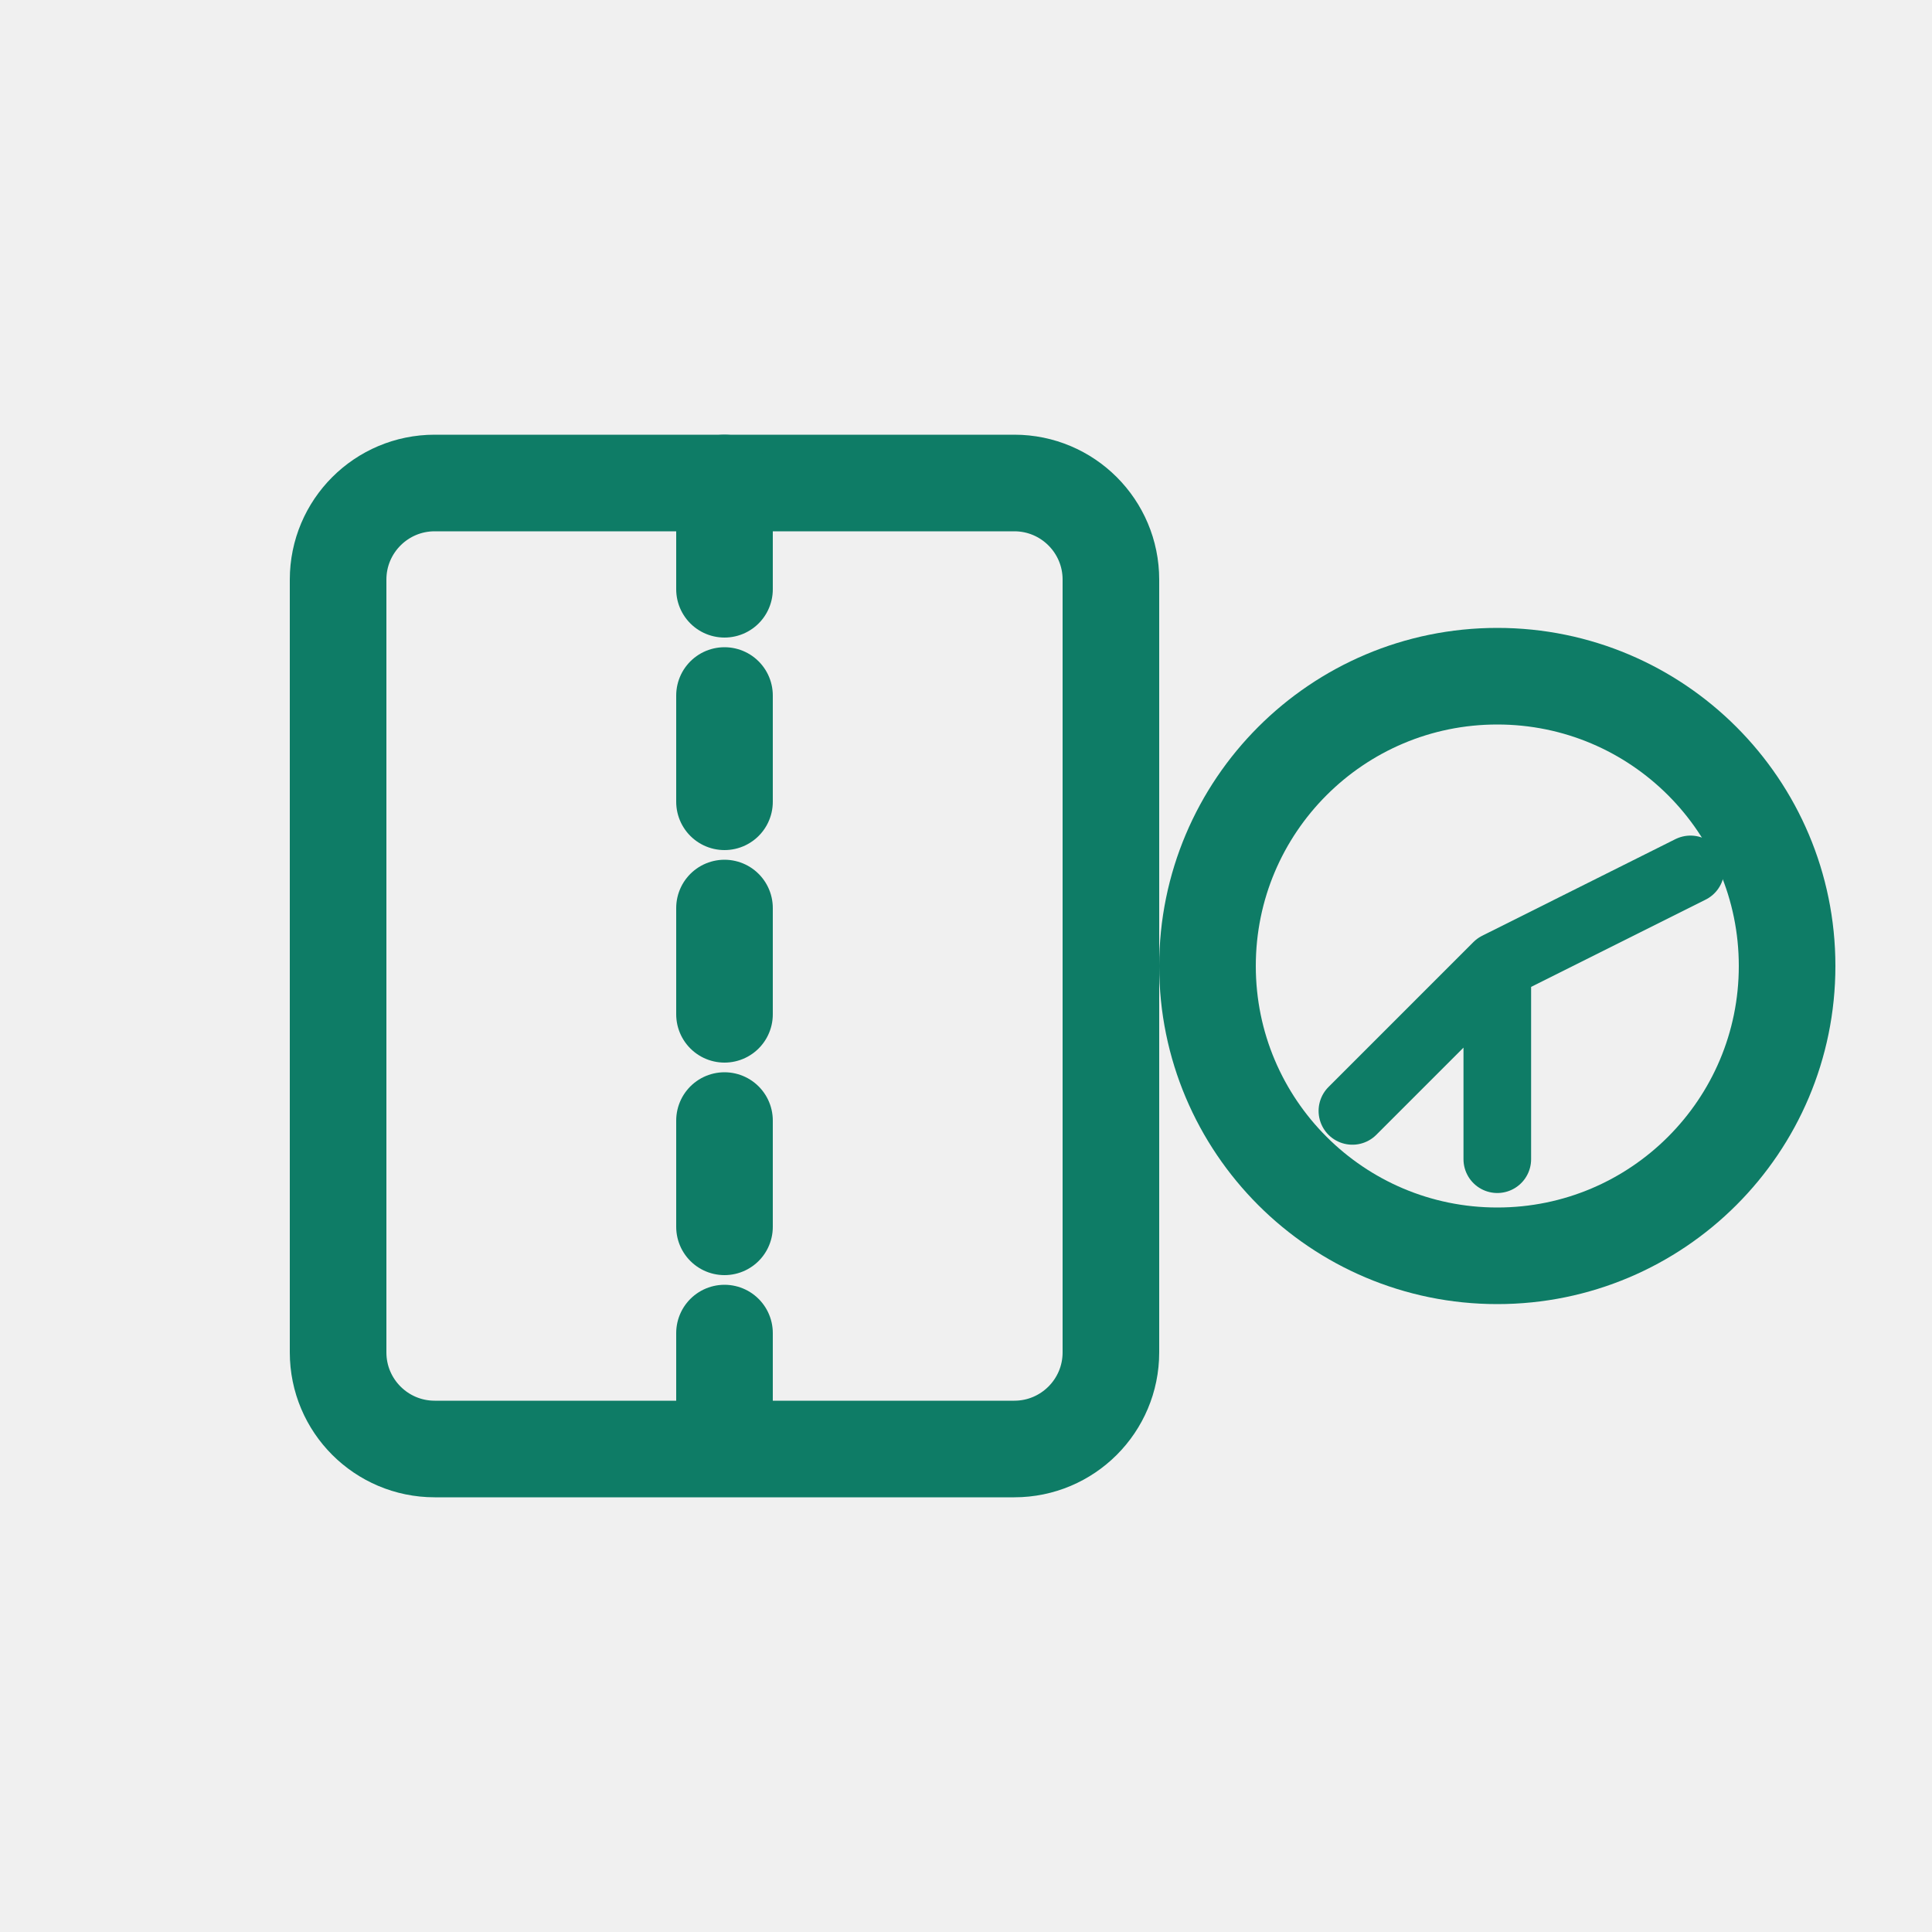
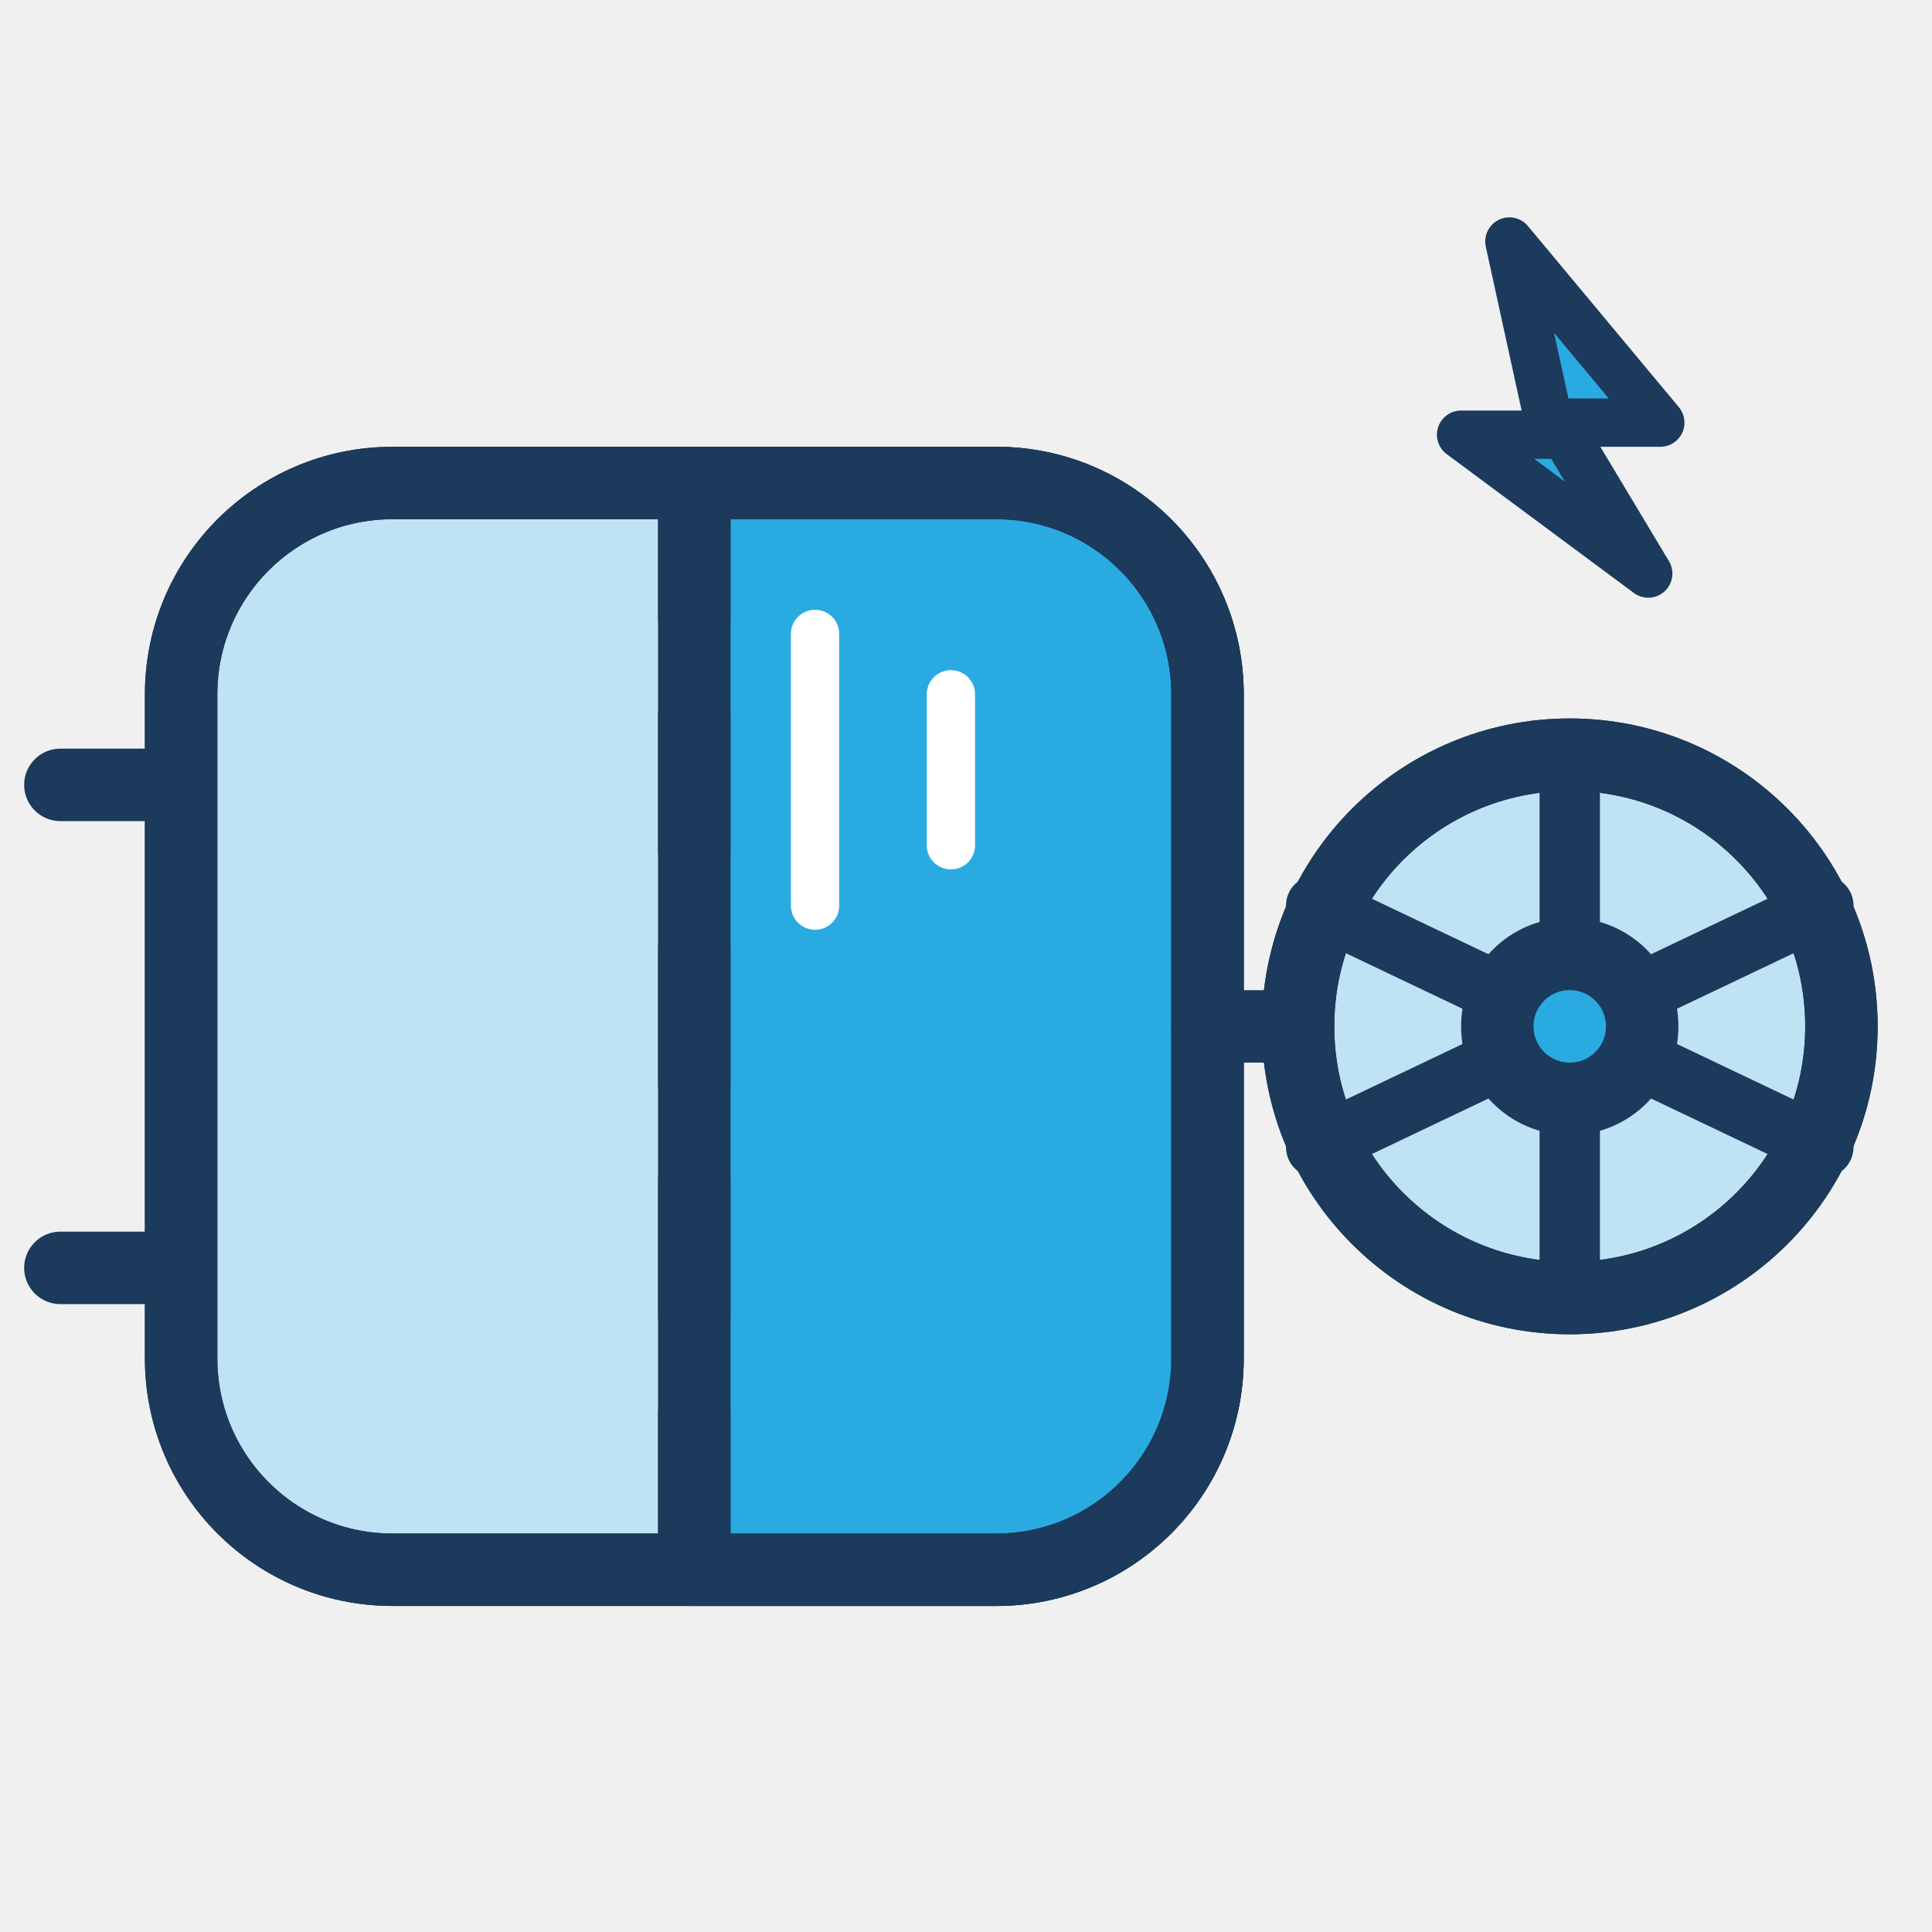
- <svg xmlns="http://www.w3.org/2000/svg" viewBox="0 0 40 40" fill="none" stroke="#0E7C66" stroke-width="2" stroke-linecap="round" stroke-linejoin="round">
-   <rect x="7" y="10" width="16" height="20" rx="2" />
-   <line x1="15" y1="10" x2="15" y2="30" stroke-dasharray="2.2 2.2" />
-   <circle cx="31" cy="20" r="6" />
-   <path d="M31 20l4-2M31 20l-3 3M31 20l0 4" stroke-width="1.4" />
+ <svg xmlns="http://www.w3.org/2000/svg" viewBox="0 0 64 64">
+   <g stroke="#1B3A5C" stroke-width="2.4" stroke-linejoin="round" stroke-linecap="round">
+     <path d="M2 26 H6" fill="none" />
+     <path d="M2 42 H6" fill="none" />
+     <rect x="6" y="16" width="34" height="36" rx="7" fill="#BFE3F5" />
+     <path d="M23 16 h10 a7 7 0 0 1 7 7 v22 a7 7 0 0 1 -7 7 h-10 z" fill="#29ABE2" />
+     <path d="M23 16 v36" fill="none" stroke-dasharray="4.5 3.2" />
+     <rect x="6" y="16" width="34" height="36" rx="7" fill="none" />
+     <path d="M40 34 h6" fill="none" />
+     <circle cx="52" cy="34" r="9" fill="#BFE3F5" />
+     <path d="M52 25 v18 M43.6 30 l16.8 8 M43.6 38 l16.8 -8" fill="none" stroke-width="2" />
+     <circle cx="52" cy="34" r="9" fill="none" />
+     <circle cx="52" cy="34" r="2.4" fill="#29ABE2" />
+   </g>
+   <path d="M50 8 l5 6 h-3.4 l3 5 -6.2 -4.6 h3 z" fill="#29ABE2" stroke="#1B3A5C" stroke-width="1.6" stroke-linejoin="round" />
+   <g stroke="#FFFFFF" stroke-width="1.6" stroke-linecap="round" fill="none">
+     <path d="M27 21 v9" />
+     <path d="M31.5 23 v5" />
+   </g>
</svg>
